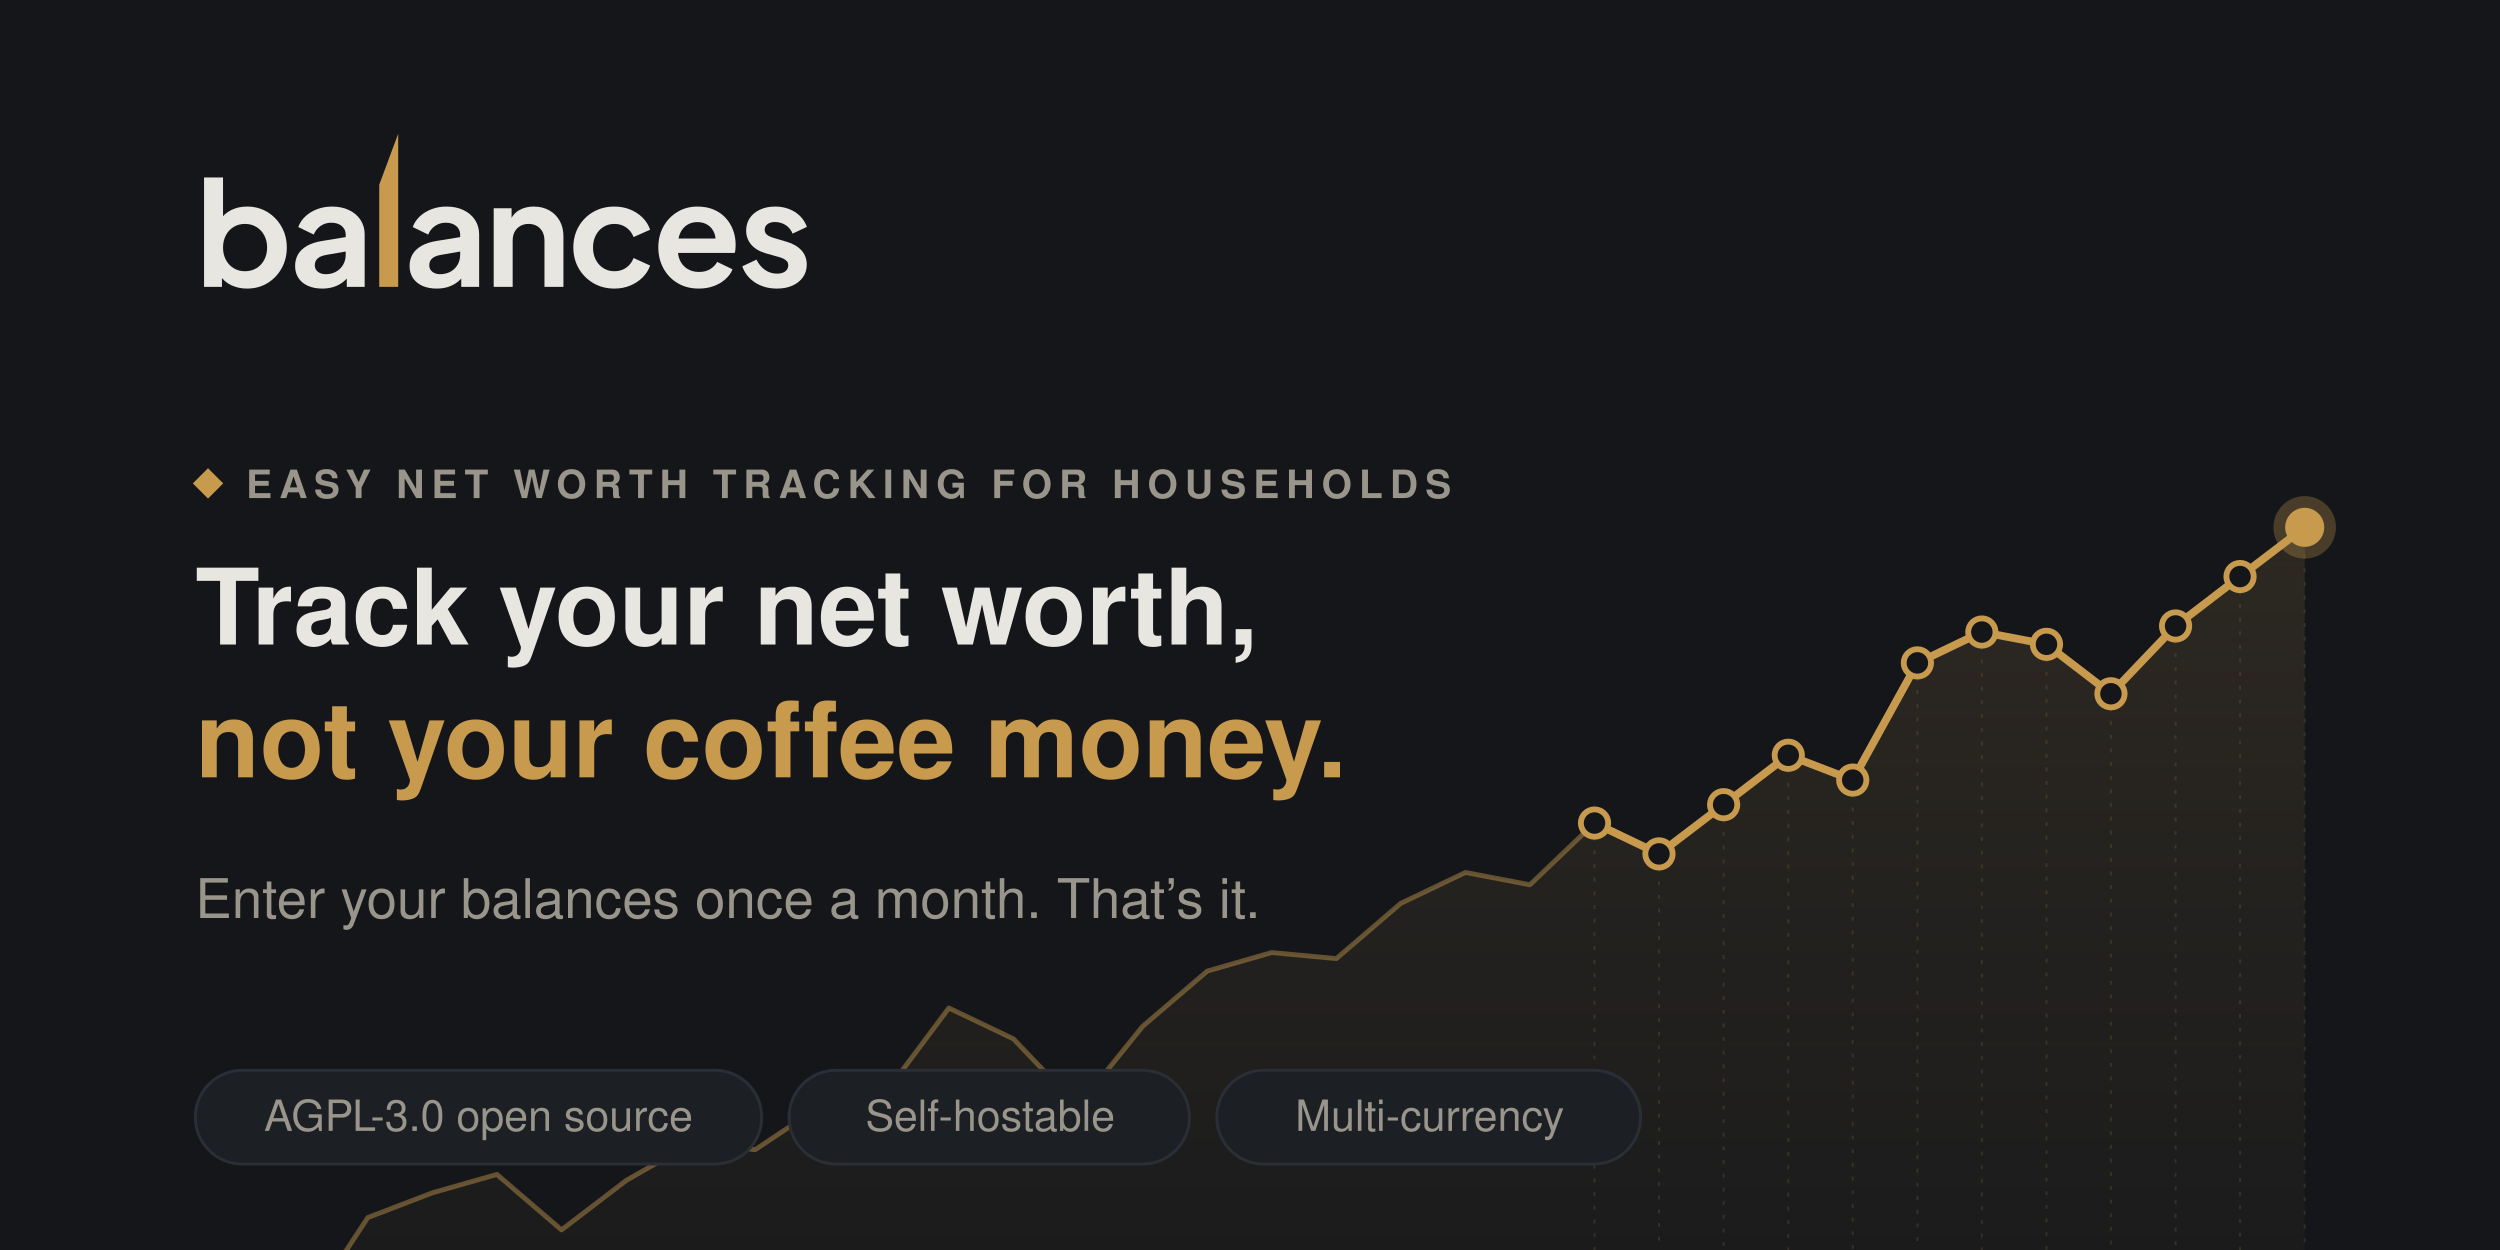
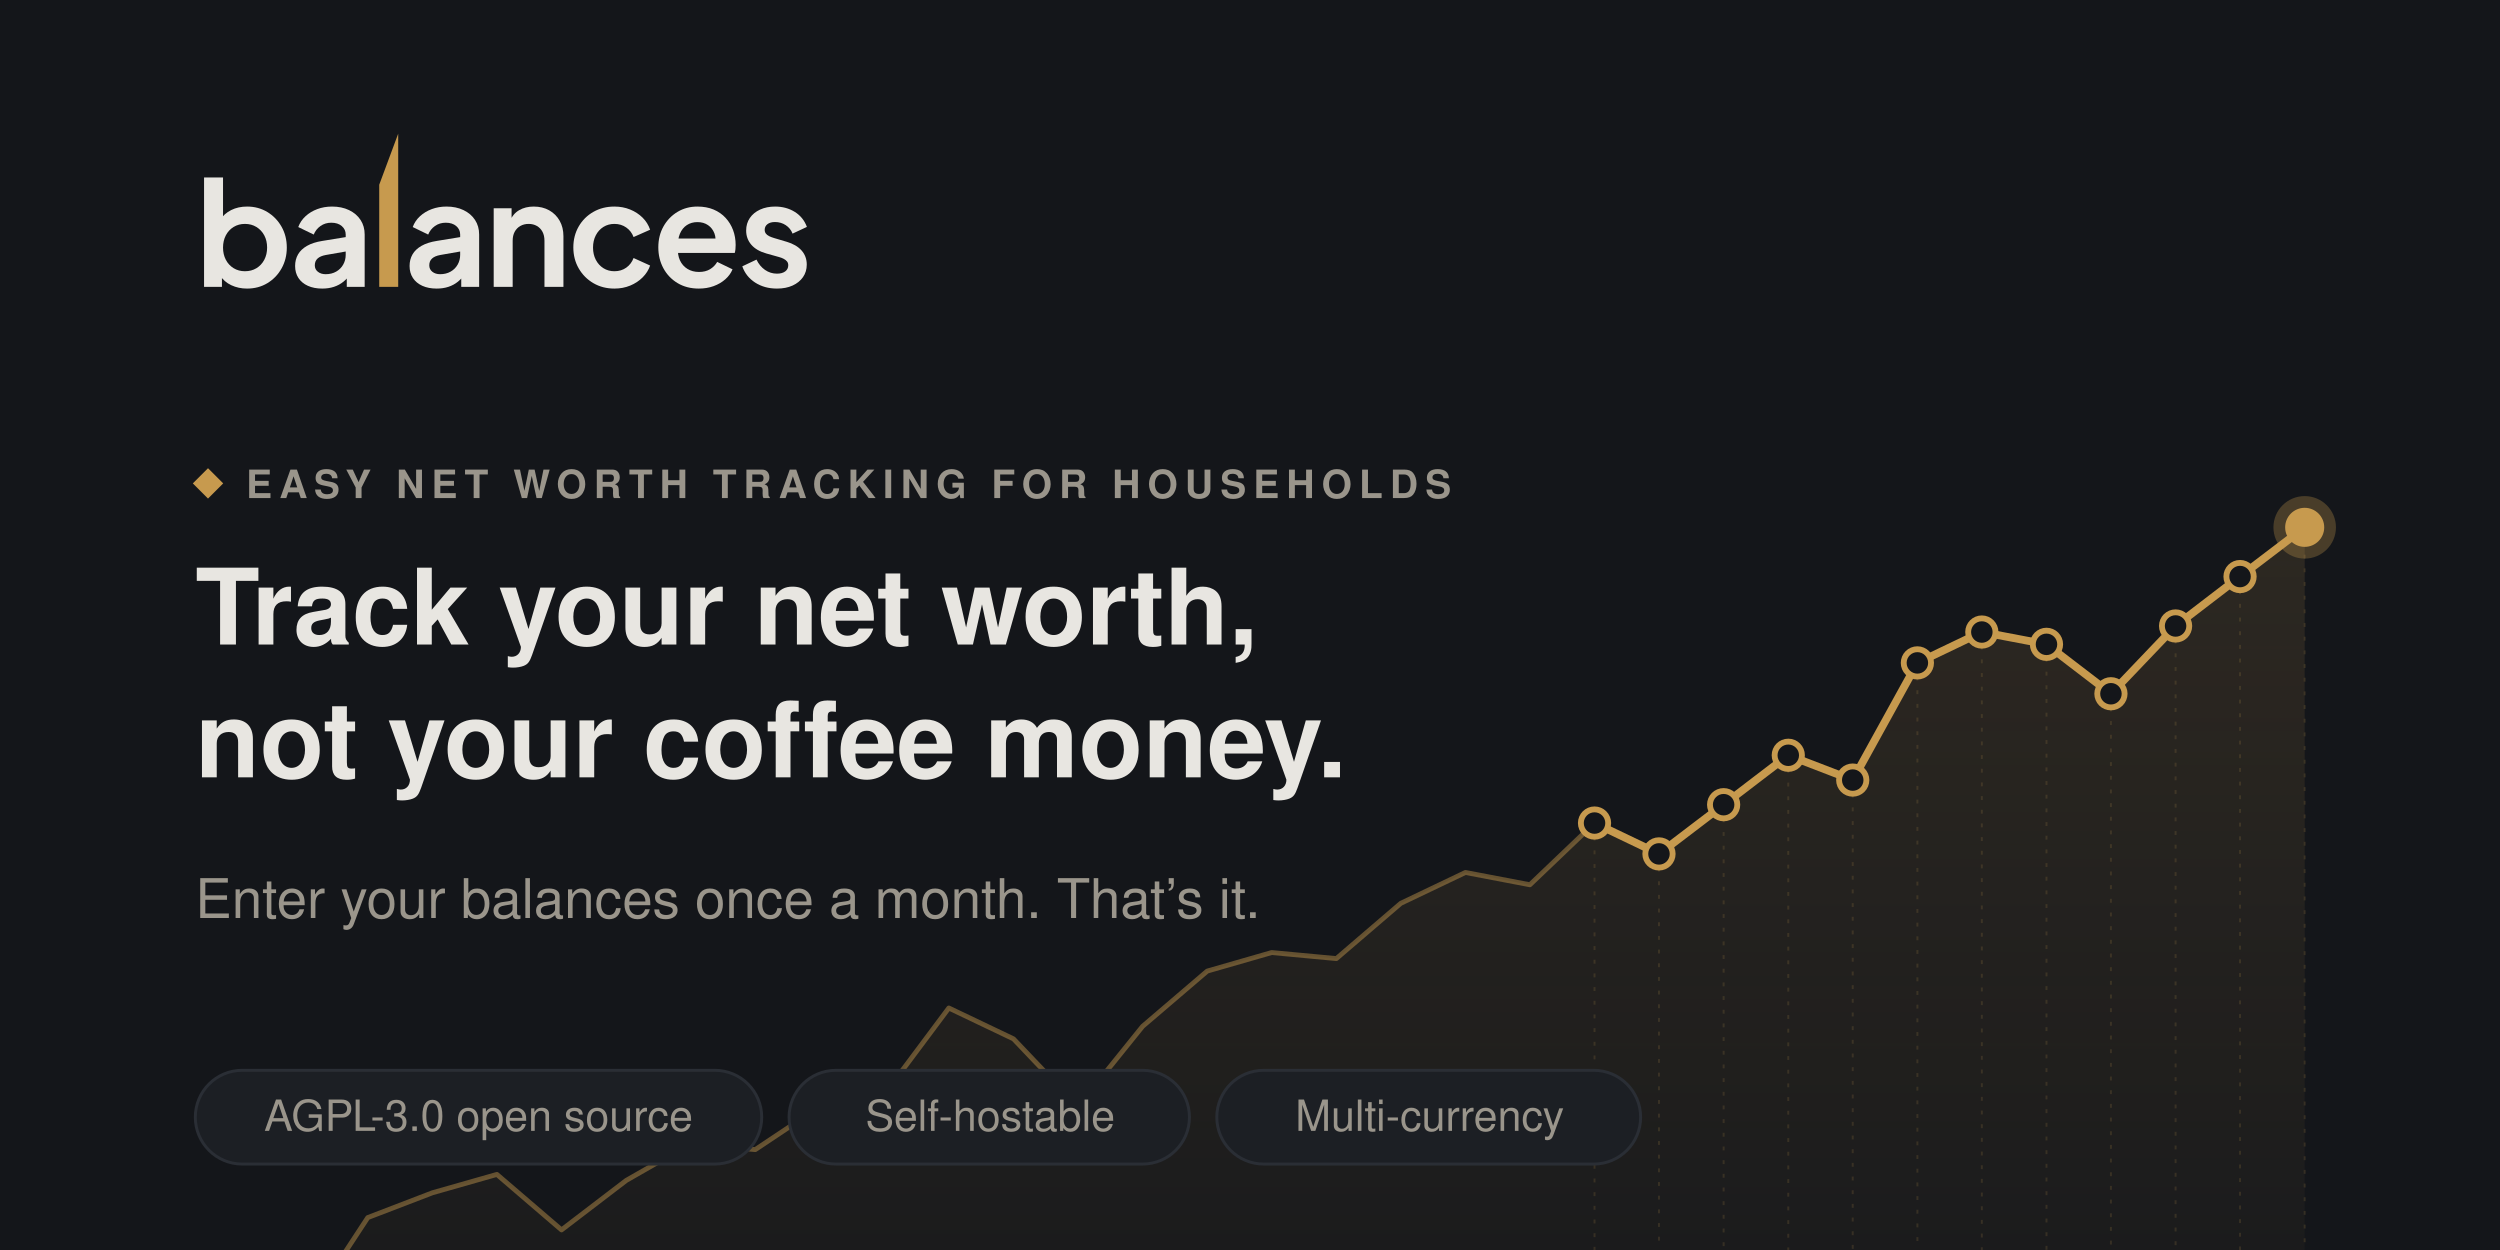
<svg xmlns="http://www.w3.org/2000/svg" viewBox="0 0 1280 640" width="1280" height="640">
  <defs>
    <linearGradient id="below" gradientUnits="userSpaceOnUse" x1="0" y1="270" x2="0" y2="640">
      <stop offset="0" stop-color="#C79A4E" stop-opacity="0.14" />
      <stop offset="1" stop-color="#C79A4E" stop-opacity="0.04" />
    </linearGradient>
  </defs>
  <rect width="1280" height="640" fill="#14161A" />
  <g stroke="#C79A4E" stroke-opacity="0.16" stroke-dasharray="2 5">
    <line x1="816.4" x2="816.4" y1="421.4" y2="640" />
    <line x1="849.4" x2="849.4" y1="437.2" y2="640" />
    <line x1="882.5" x2="882.5" y1="412.0" y2="640" />
    <line x1="915.6" x2="915.6" y1="386.7" y2="640" />
    <line x1="948.6" x2="948.6" y1="399.4" y2="640" />
    <line x1="981.7" x2="981.7" y1="339.4" y2="640" />
    <line x1="1014.7" x2="1014.7" y1="323.6" y2="640" />
    <line x1="1047.8" x2="1047.8" y1="329.9" y2="640" />
    <line x1="1080.8" x2="1080.8" y1="355.2" y2="640" />
    <line x1="1113.9" x2="1113.9" y1="320.5" y2="640" />
    <line x1="1146.9" x2="1146.9" y1="295.2" y2="640" />
    <line x1="1180.0" x2="1180.0" y1="270.0" y2="640" />
  </g>
  <path d="M-10.0 718.0 L23.1 699.1 L56.1 711.7 L89.2 683.3 L122.2 667.5 L155.3 673.8 L188.3 623.4 L221.4 610.7 L254.4 601.3 L287.5 629.7 L320.6 604.4 L353.6 585.5 L386.7 588.6 L419.7 566.6 L452.8 560.3 L485.8 516.1 L518.9 531.9 L551.9 566.6 L585.0 525.5 L618.1 497.2 L651.1 487.7 L684.2 490.8 L717.2 462.5 L750.3 446.7 L783.3 453.0 L816.4 421.4 L849.4 437.2 L882.5 412.0 L915.6 386.7 L948.6 399.4 L981.7 339.4 L1014.7 323.6 L1047.8 329.9 L1080.8 355.2 L1113.9 320.5 L1146.9 295.2 L1180.0 270.0 L1180 640 L-10.0 640 Z" fill="url(#below)" />
  <path d="M-10.0 718.0 L23.1 699.1 L56.1 711.7 L89.2 683.3 L122.2 667.5 L155.3 673.8 L188.3 623.4 L221.4 610.7 L254.4 601.3 L287.5 629.7 L320.6 604.4 L353.6 585.5 L386.7 588.6 L419.7 566.6 L452.8 560.3 L485.8 516.1 L518.9 531.9 L551.9 566.6 L585.0 525.5 L618.1 497.2 L651.1 487.7 L684.2 490.8 L717.2 462.5 L750.3 446.7 L783.3 453.0 L816.4 421.4" fill="none" stroke="#C79A4E" stroke-opacity="0.45" stroke-width="2.5" stroke-linejoin="round" />
  <path d="M816.4 421.4 L849.4 437.2 L882.5 412.0 L915.6 386.7 L948.6 399.4 L981.7 339.4 L1014.7 323.6 L1047.8 329.9 L1080.8 355.2 L1113.9 320.5 L1146.9 295.2 L1180.0 270.0" fill="none" stroke="#C79A4E" stroke-width="4" stroke-linejoin="round" stroke-linecap="round" />
  <g fill="#14161A" stroke="#C79A4E" stroke-width="3">
    <circle cx="816.4" cy="421.4" r="7" />
    <circle cx="849.4" cy="437.2" r="7" />
    <circle cx="882.5" cy="412.0" r="7" />
    <circle cx="915.6" cy="386.7" r="7" />
    <circle cx="948.6" cy="399.4" r="7" />
    <circle cx="981.7" cy="339.4" r="7" />
    <circle cx="1014.7" cy="323.6" r="7" />
    <circle cx="1047.8" cy="329.9" r="7" />
    <circle cx="1080.8" cy="355.2" r="7" />
    <circle cx="1113.9" cy="320.5" r="7" />
    <circle cx="1146.9" cy="295.2" r="7" />
  </g>
  <circle cx="1180" cy="270.0" r="10" fill="#C79A4E" stroke="#C79A4E" stroke-opacity="0.3" stroke-width="12" paint-order="stroke" />
  <g transform="translate(95.56,64) scale(0.74)">
    <g transform="translate(6,111.98)">
      <g transform="translate(0.00,0) scale(0.1,-0.1)" fill="#E8E6E1">
        <path d="M357.75 -12Q298.5 -12 249.0 11.25Q199.5 34.5 170.75 79L184.25 105V0H60.5V757H191.75V435.5L171.5 463.25Q199.75 506.75 248.0 531.125Q296.25 555.5 358.5 555.5Q436 555.5 498.125 517.875Q560.25 480.25 596.625 416.125Q633 352 633 271.75Q633 192.5 597.0 127.875Q561 63.25 498.875 25.625Q436.75 -12 357.75 -12ZM343.25 108Q388.25 108 422.875 129.0Q457.5 150 477.125 187.125Q496.75 224.25 496.75 271.75Q496.75 319.5 477.125 356.125Q457.5 392.75 422.875 414.125Q388.25 435.5 343.25 435.5Q299.75 435.5 265.25 414.5Q230.75 393.5 211.25 356.375Q191.75 319.25 191.75 271.75Q191.75 224.25 211.25 187.125Q230.75 150 265.25 129.0Q299.75 108 343.25 108Z" />
      </g>
      <g transform="translate(65.20,0) scale(0.1,-0.1)" fill="#E8E6E1">
        <path d="M226 -12Q169 -12 126.75 7.125Q84.5 26.25 61.5 61.375Q38.5 96.5 38.5 144.25Q38.5 189.25 58.75 224.5Q79 259.75 121.125 283.75Q163.25 307.75 226.75 317.75L404.5 346.75V247.25L251.5 220.5Q213 213.5 193.875 195.875Q174.75 178.25 174.75 148.75Q174.75 121 196.125 104.25Q217.5 87.5 249.75 87.5Q291.25 87.5 322.5 105.375Q353.75 123.25 371.125 153.875Q388.5 184.5 388.5 221.5V362Q388.5 397.25 361.375 420.5Q334.25 443.75 288.75 443.75Q246.5 443.75 214.375 421.125Q182.25 398.5 167.25 361.75L60.25 413.75Q76 456.75 110.375 488.5Q144.75 520.25 192.0 537.875Q239.25 555.5 294 555.5Q360.5 555.5 411.625 531.0Q462.75 506.5 491.25 463.0Q519.75 419.5 519.75 362V0H396V92.75L424.25 94.5Q402.75 60 373.625 36.25Q344.5 12.5 307.625 0.25Q270.75 -12 226 -12Z" />
      </g>
      <g transform="translate(121.20,0) scale(0.1,-0.1)" fill="#C79A4E">
        <path d="M60.5 0L191.75 0L191.75 1059.80L60.5 706.53Z" />
      </g>
      <g transform="translate(144.40,0) scale(0.1,-0.1)" fill="#E8E6E1">
        <path d="M226 -12Q169 -12 126.75 7.125Q84.5 26.25 61.5 61.375Q38.5 96.5 38.5 144.25Q38.5 189.25 58.75 224.5Q79 259.75 121.125 283.75Q163.25 307.75 226.75 317.75L404.5 346.75V247.25L251.5 220.5Q213 213.5 193.875 195.875Q174.75 178.25 174.75 148.75Q174.75 121 196.125 104.25Q217.5 87.5 249.75 87.5Q291.25 87.5 322.5 105.375Q353.75 123.25 371.125 153.875Q388.5 184.5 388.5 221.5V362Q388.5 397.25 361.375 420.5Q334.25 443.75 288.75 443.75Q246.5 443.75 214.375 421.125Q182.25 398.5 167.25 361.75L60.25 413.75Q76 456.75 110.375 488.5Q144.75 520.25 192.0 537.875Q239.25 555.5 294 555.5Q360.5 555.5 411.625 531.0Q462.75 506.5 491.25 463.0Q519.75 419.5 519.75 362V0H396V92.75L424.25 94.5Q402.75 60 373.625 36.25Q344.5 12.5 307.625 0.25Q270.75 -12 226 -12Z" />
      </g>
      <g transform="translate(200.40,0) scale(0.1,-0.1)" fill="#E8E6E1">
        <path d="M60.5 0V543.5H184.25V436.5L174 455.5Q193.25 505.25 236.5 530.375Q279.75 555.5 337.5 555.5Q398.25 555.5 444.5 529.5Q490.75 503.5 516.875 457.25Q543 411 543 350.023V0H411.75V319Q411.75 355.25 398.0 381.0Q384.25 406.75 359.43 421.125Q334.61 435.5 302.305 435.5Q270 435.5 244.75 421.125Q219.5 406.75 205.625 380.875Q191.75 355 191.75 319V0Z" />
      </g>
      <g transform="translate(257.70,0) scale(0.1,-0.1)" fill="#E8E6E1">
        <path d="M322.75 -12Q241.5 -12 177.375 25.375Q113.25 62.75 75.875 127.375Q38.5 192 38.5 272.75Q38.5 353.5 75.5 417.625Q112.5 481.75 177.0 518.625Q241.5 555.5 322.75 555.5Q381 555.5 431.0 535.25Q481 515 517.25 479.25Q553.5 443.5 569.75 395.25L455.25 344.5Q439.75 386 404.375 410.75Q369 435.5 322.75 435.5Q280.25 435.5 246.75 414.625Q213.25 393.75 194.0 356.625Q174.75 319.5 174.75 271.75Q174.75 224.25 194.0 187.125Q213.25 150 246.75 129.0Q280.25 108 322.75 108Q369.75 108 404.625 132.75Q439.5 157.5 455.25 199.5L569.75 147.5Q554.25 101.75 518.0 65.5Q481.75 29.25 431.75 8.625Q381.75 -12 322.75 -12Z" />
      </g>
      <g transform="translate(316.50,0) scale(0.1,-0.1)" fill="#E8E6E1">
        <path d="M318.75 -12Q234.75 -12 171.625 26.0Q108.5 64 73.5 128.75Q38.5 193.5 38.5 273Q38.5 354.75 74.375 418.375Q110.25 482 171.375 518.75Q232.5 555.5 309.25 555.5Q372.5 555.5 421.375 534.75Q470.25 514 504.125 477.125Q538 440.25 555.75 392.5Q573.5 344.75 573.5 290Q573.5 275.5 572.125 260.75Q570.75 246 567.25 234.5H147.25V334.5H492.75L430.5 288Q440.25 334 426.625 370.0Q413 406 382.375 427.0Q351.75 448 309.25 448Q267.5 448 235.875 427.25Q204.25 406.5 187.75 367.125Q171.25 327.75 174.75 272Q170.5 221.5 188.125 183.375Q205.75 145.25 240.125 124.125Q274.5 103 320.25 103Q365 103 396.375 122.0Q427.75 141 446 172.5L552 121.25Q536 82.25 501.875 52.125Q467.75 22 421.125 5.0Q374.5 -12 318.75 -12Z" />
      </g>
      <g transform="translate(375.70,0) scale(0.1,-0.1)" fill="#E8E6E1">
        <path d="M267.5 -12Q180.75 -12 116.375 29.625Q52 71.25 27.5 142L125.75 188.5Q147.25 143.25 184.625 117.25Q222 91.25 267.5 91.25Q303.5 91.25 324.5 106.875Q345.5 122.5 345.5 149.25Q345.5 165.25 337.0 175.75Q328.5 186.25 314.25 193.75Q300 201.25 282.5 206L193.5 231Q124.75 250.5 89.5 291.875Q54.25 333.25 54.25 389.25Q54.25 439.25 79.75 476.5Q105.25 513.75 150.75 534.625Q196.25 555.5 254.5 555.5Q331.5 555.5 390.75 518.5Q450 481.5 474.5 414.75L375.25 368.25Q361.25 405 328.25 426.75Q295.25 448.5 253.75 448.5Q220.75 448.5 201.625 433.75Q182.5 419 182.5 394.5Q182.5 379.5 190.5 368.75Q198.5 358 213.25 350.75Q228 343.5 246.5 338L334 312Q401.25 292.25 437.375 251.875Q473.5 211.5 473.5 153.75Q473.5 104.5 447.5 67.25Q421.5 30 375.5 9.0Q329.5 -12 267.5 -12Z" />
      </g>
    </g>
  </g>
  <rect x="101" y="242" width="11" height="11" fill="#C79A4E" transform="rotate(45 106.5 247.5)" />
  <text x="126" y="255" font-family="Helvetica,Arial,sans-serif" font-weight="600" font-size="20" letter-spacing="3.6" fill="#9A958B">EASY NET WORTH TRACKING FOR HOUSEHOLDS</text>
  <g font-family="Helvetica,Arial,sans-serif" font-weight="700" font-size="54">
    <text x="100" y="330" fill="#E8E6E1">Track your net worth,</text>
-     <text x="100" y="398" fill="#C79A4E">not your coffee money.</text>
+     <text x="100" y="398" fill="#E8E6E1">not your coffee money.</text>
  </g>
  <text x="100" y="470" font-family="Helvetica,Arial,sans-serif" font-size="28" fill="#9A958B">Enter your balances once a month. That’s it.</text>
  <g font-family="Helvetica,Arial,sans-serif" font-weight="500" font-size="22" fill="#9A958B">
    <rect x="100" y="548" width="290" height="48" rx="24" fill="#1C1F24" stroke="#2A2E35" stroke-width="1.5" />
    <text x="245" y="579" text-anchor="middle">AGPL-3.0 open source</text>
    <rect x="404" y="548" width="205" height="48" rx="24" fill="#1C1F24" stroke="#2A2E35" stroke-width="1.5" />
    <text x="507" y="579" text-anchor="middle">Self-hostable</text>
    <rect x="623" y="548" width="217" height="48" rx="24" fill="#1C1F24" stroke="#2A2E35" stroke-width="1.5" />
    <text x="732" y="579" text-anchor="middle">Multi-currency</text>
  </g>
</svg>
